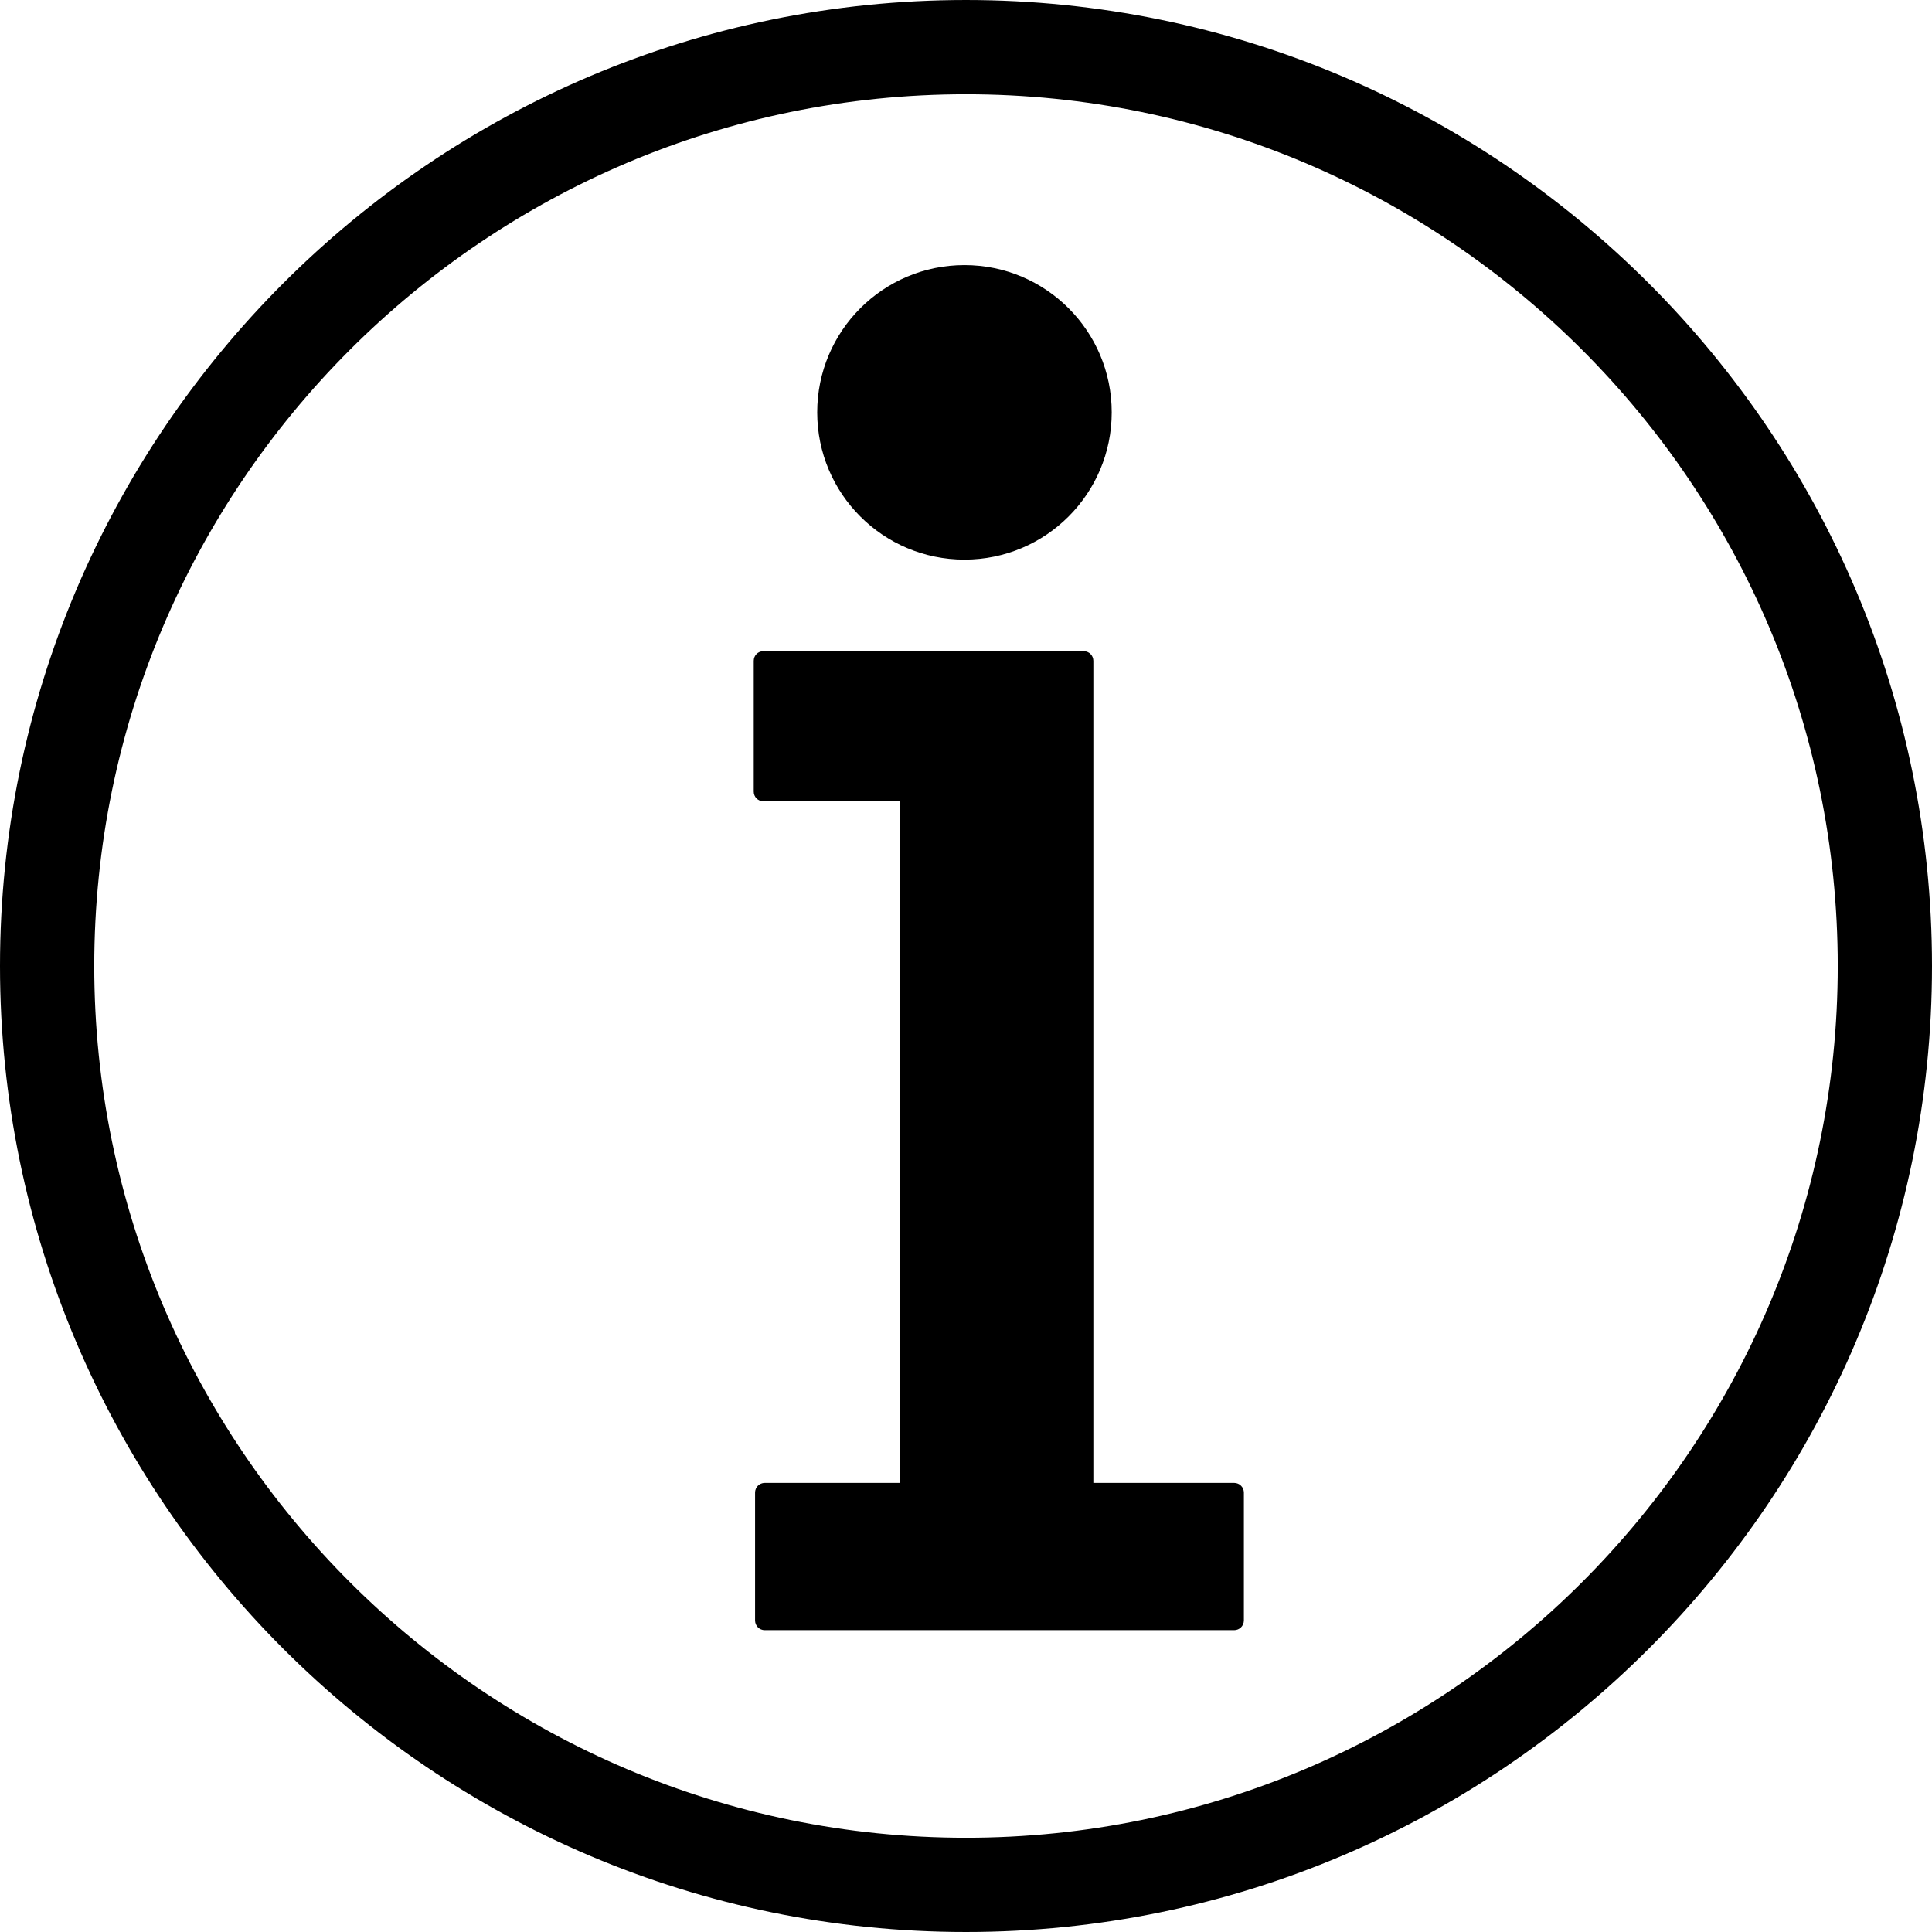
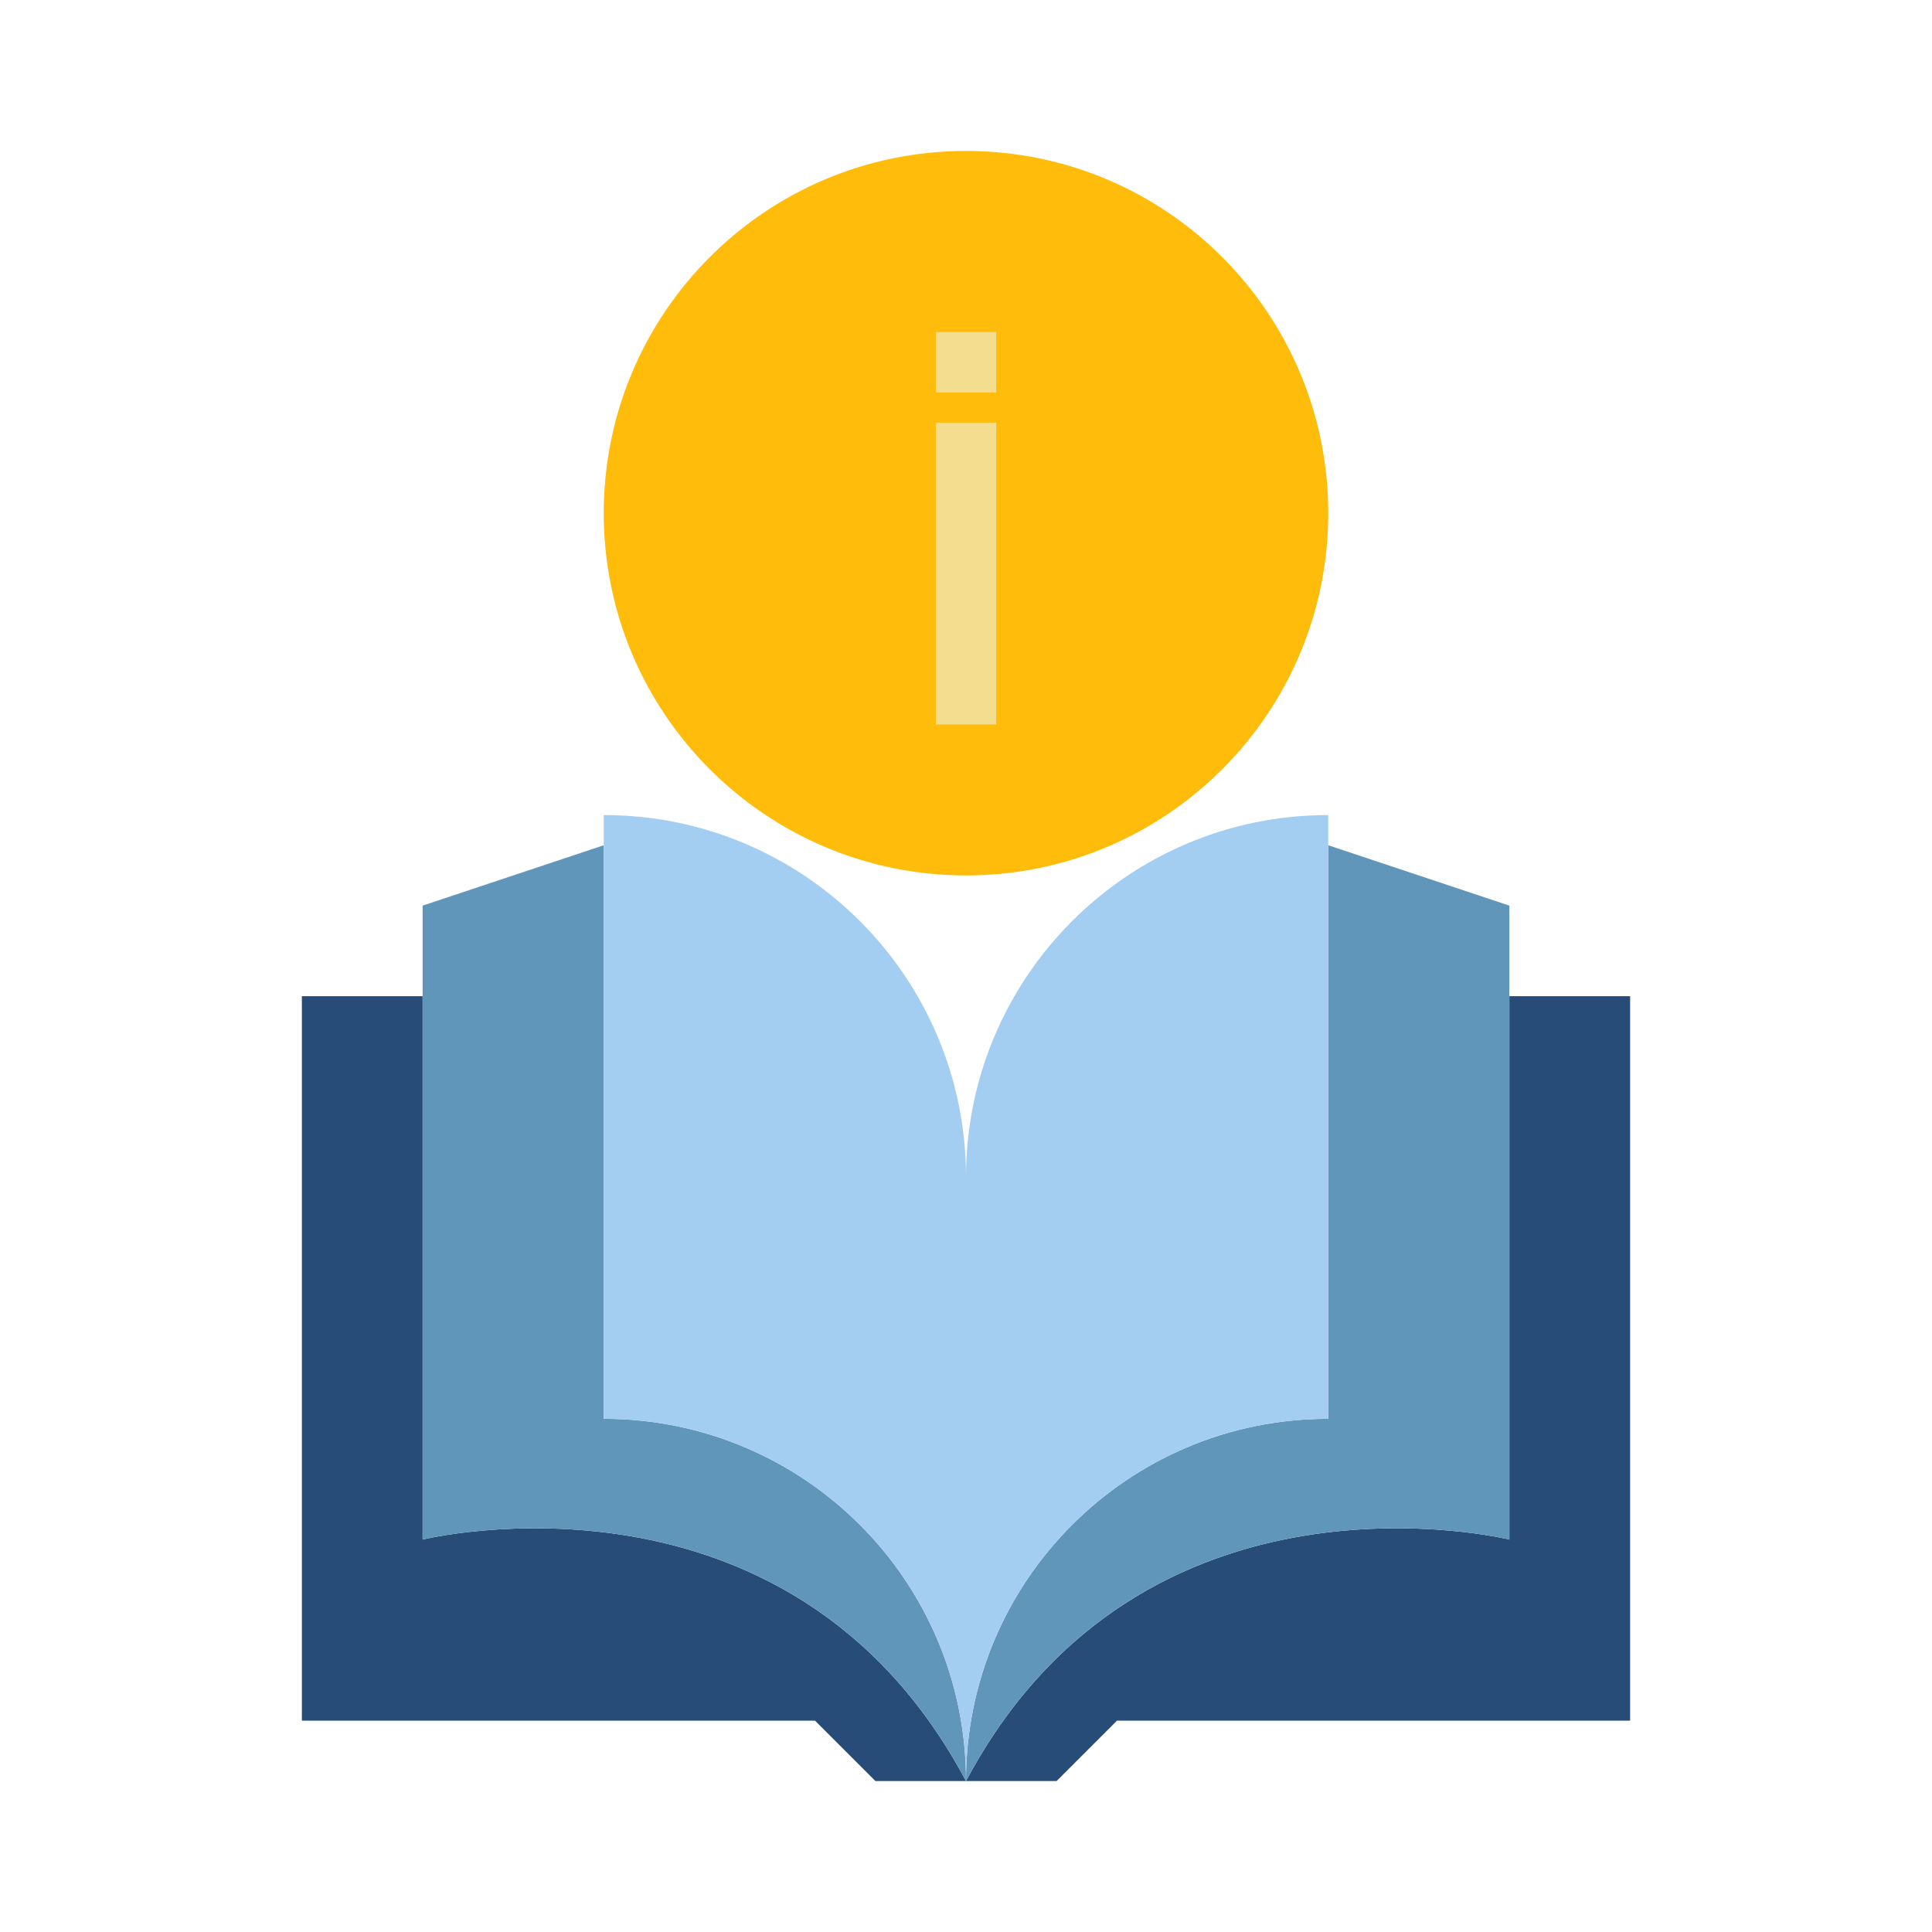
- <svg xmlns="http://www.w3.org/2000/svg" fill="#000000" version="1.1" id="Capa_1" width="800px" height="800px" viewBox="0 0 496.304 496.303" xml:space="preserve">
-   <g>
-     <path d="M248.146,0C111.314,0,0,111.321,0,248.152c0,136.829,111.314,248.151,248.146,248.151   c136.835,0,248.158-111.322,248.158-248.151C496.304,111.321,384.98,0,248.146,0z M248.146,472.093   c-123.473,0-223.935-100.459-223.935-223.941c0-123.479,100.462-223.941,223.935-223.941   c123.488,0,223.947,100.462,223.947,223.941C472.093,371.634,371.634,472.093,248.146,472.093z M319.536,383.42v32.852   c0,1.383-1.123,2.494-2.482,2.494H196.45c-1.374,0-2.482-1.117-2.482-2.494V383.42c0-1.372,1.114-2.482,2.482-2.482h34.744V205.831   h-35.101c-1.375,0-2.468-1.111-2.468-2.474v-33.6c0-1.38,1.1-2.479,2.468-2.479h82.293c1.371,0,2.482,1.105,2.482,2.479v211.181   h36.186C318.413,380.938,319.536,382.048,319.536,383.42z M209.93,105.927c0-20.895,16.929-37.829,37.829-37.829   c20.886,0,37.826,16.935,37.826,37.829s-16.94,37.829-37.826,37.829C226.853,143.756,209.93,126.822,209.93,105.927z" />
-   </g>
+ <svg xmlns="http://www.w3.org/2000/svg" width="800px" height="800px" viewBox="0 0 64 64" data-name="Layer 1" id="Layer_1">
+   <defs>
+     <style>
+       .cls-1 {
+         fill: #f5dd90;
+       }
+ 
+       .cls-2 {
+         fill: #ffbc0a;
+       }
+ 
+       .cls-3 {
+         fill: #a3cef1;
+       }
+ 
+       .cls-4 {
+         fill: #6096ba;
+       }
+ 
+       .cls-5 {
+         fill: #274c77;
+       }
+     </style>
+   </defs>
+   <path class="cls-5" d="M32,59h-3l-2-2H10v-24h4v18s12.15-3,18,8Z" />
+   <path class="cls-5" d="M50,51v-18h4v24h-17s-2,2-2,2h-3c5.85-11,18-8,18-8Z" />
+   <path class="cls-4" d="M32,59c-5.85-11-18-8-18-8V30l6-2v19c6.63,0,12,5.37,12,12Z" />
+   <path class="cls-4" d="M44,28l6,2v21s-12.15-3-18,8c0-6.63,5.37-12,12-12V28Z" />
+   <path class="cls-3" d="M32,39c0-6.63-5.37-12-12-12v20c6.63,0,12,5.37,12,12,0-6.63,5.37-12,12-12V27c-6.63,0-12,5.37-12,12Z" />
+   <circle class="cls-2" cx="32" cy="17" r="12" />
+   <rect class="cls-1" height="10" width="2" x="31" y="14" />
+   <rect class="cls-1" height="2" width="2" x="31" y="11" />
</svg>
